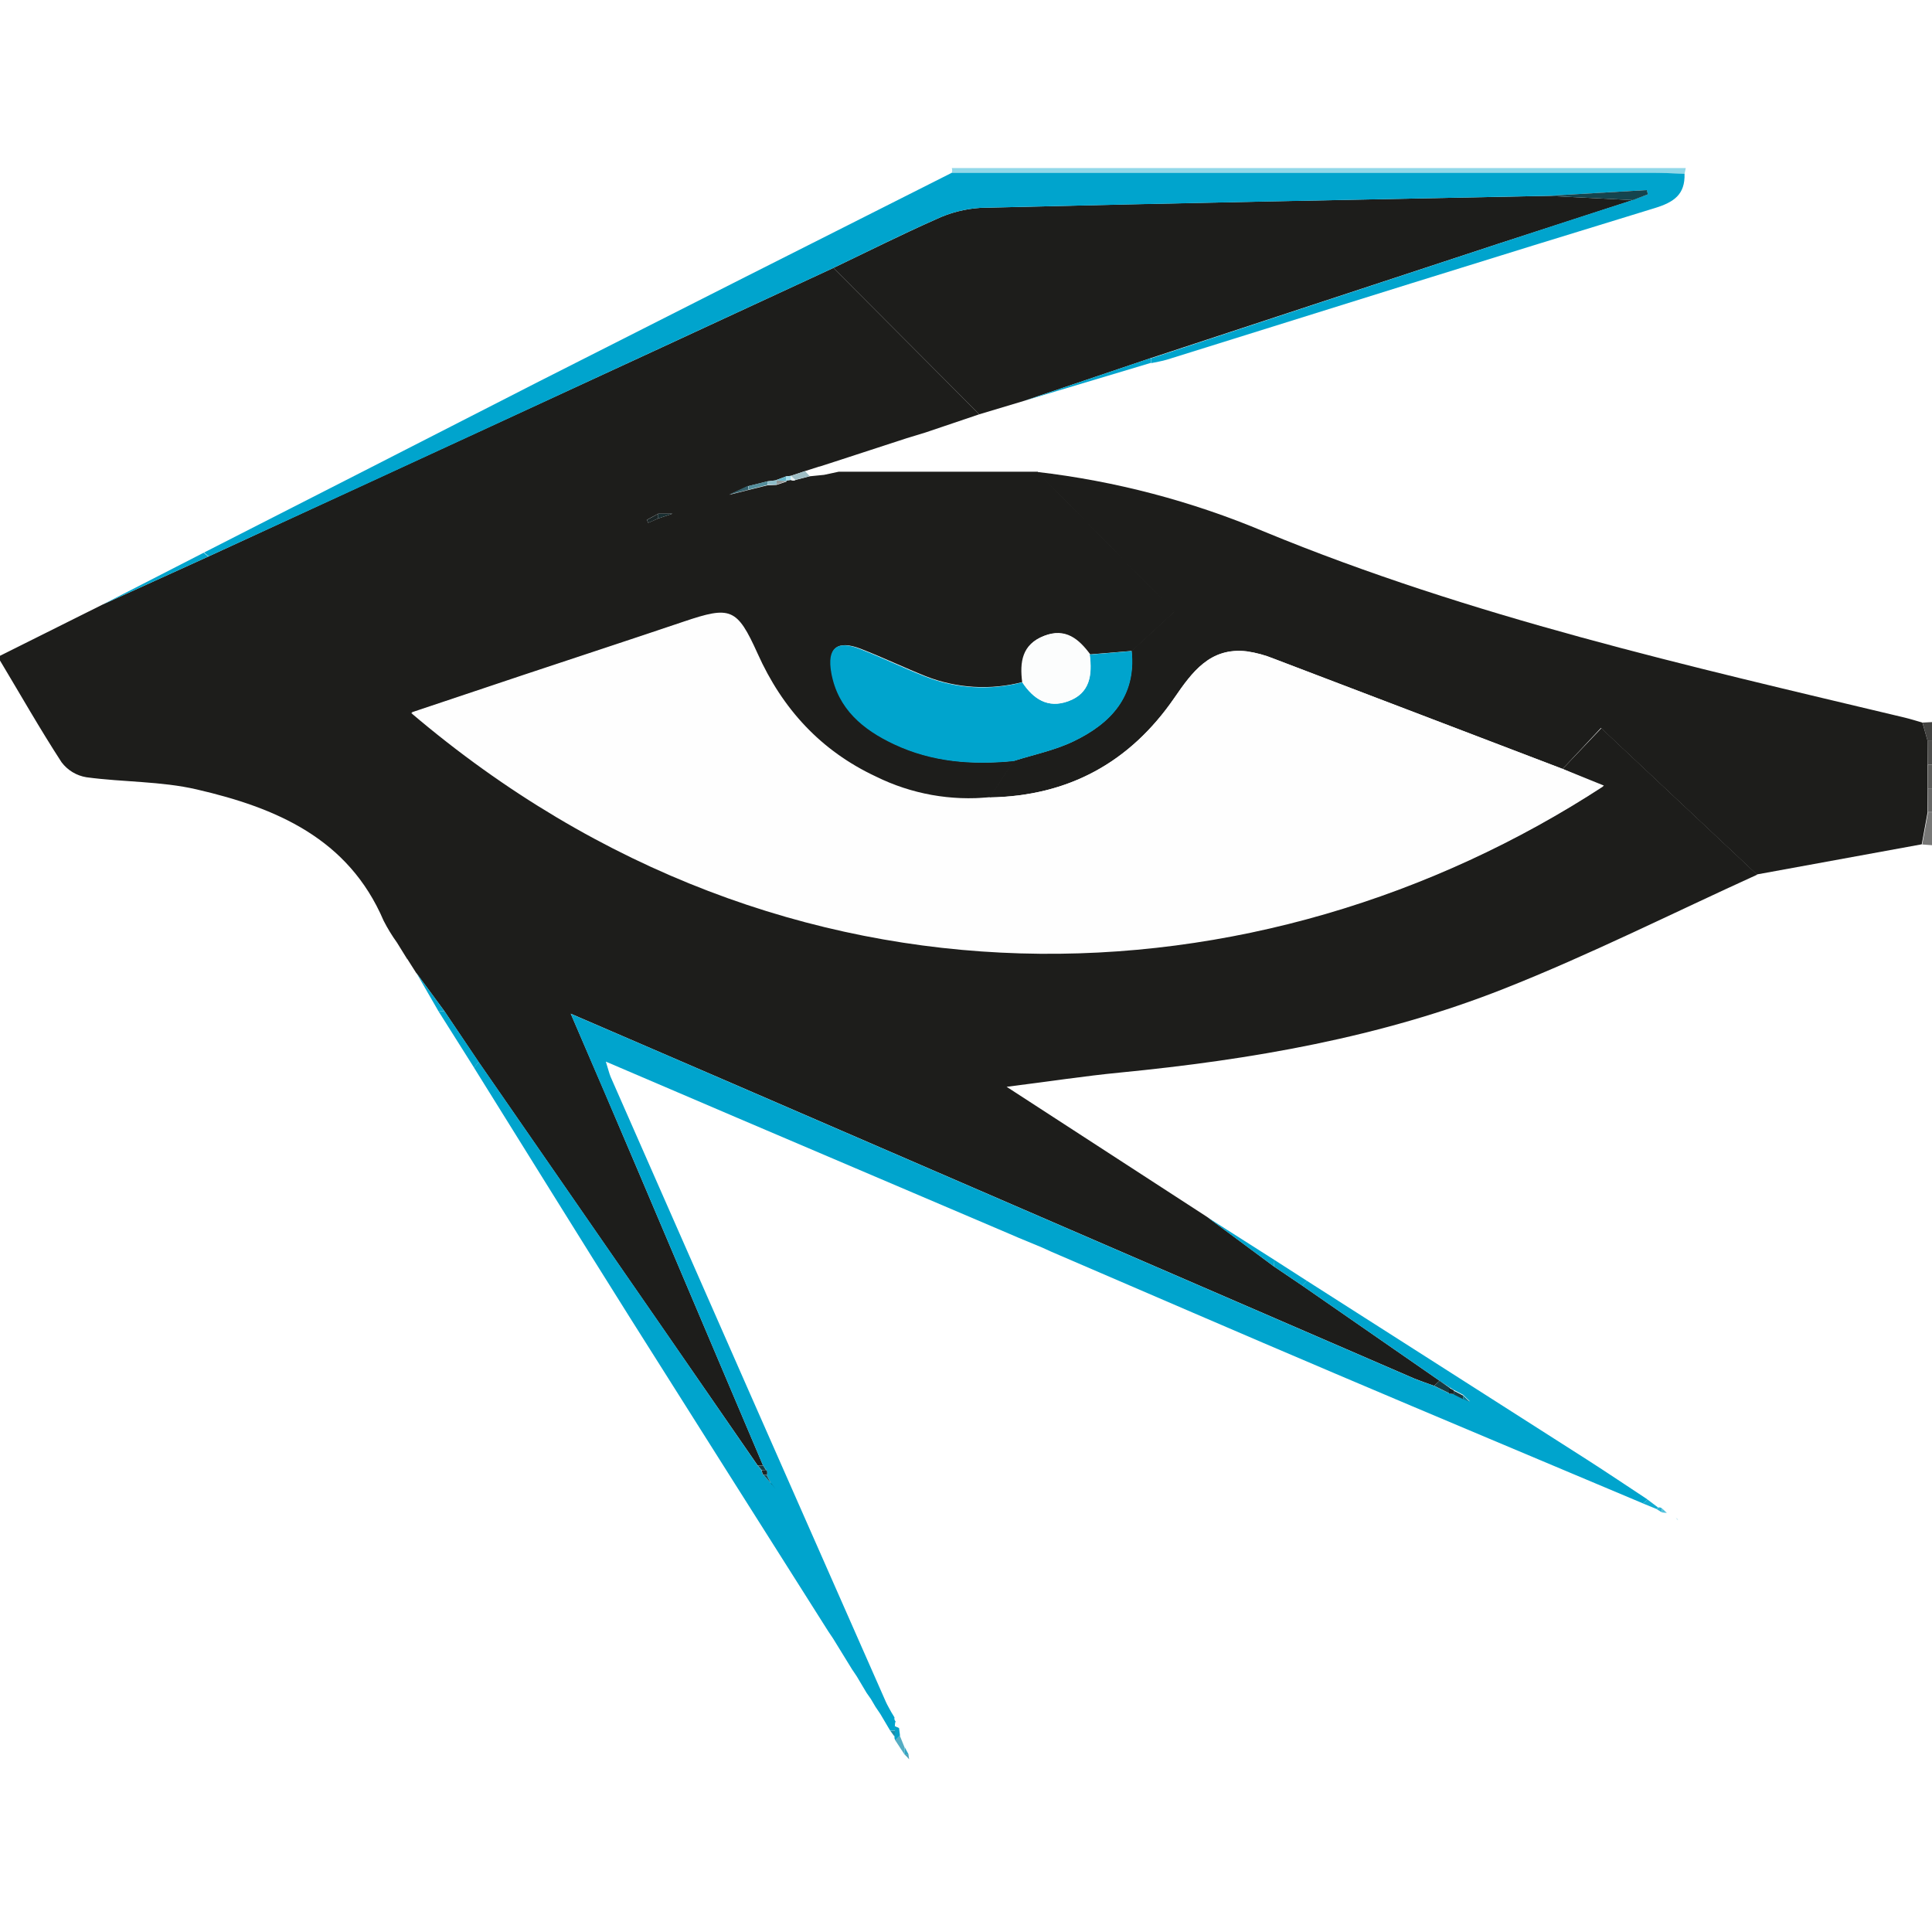
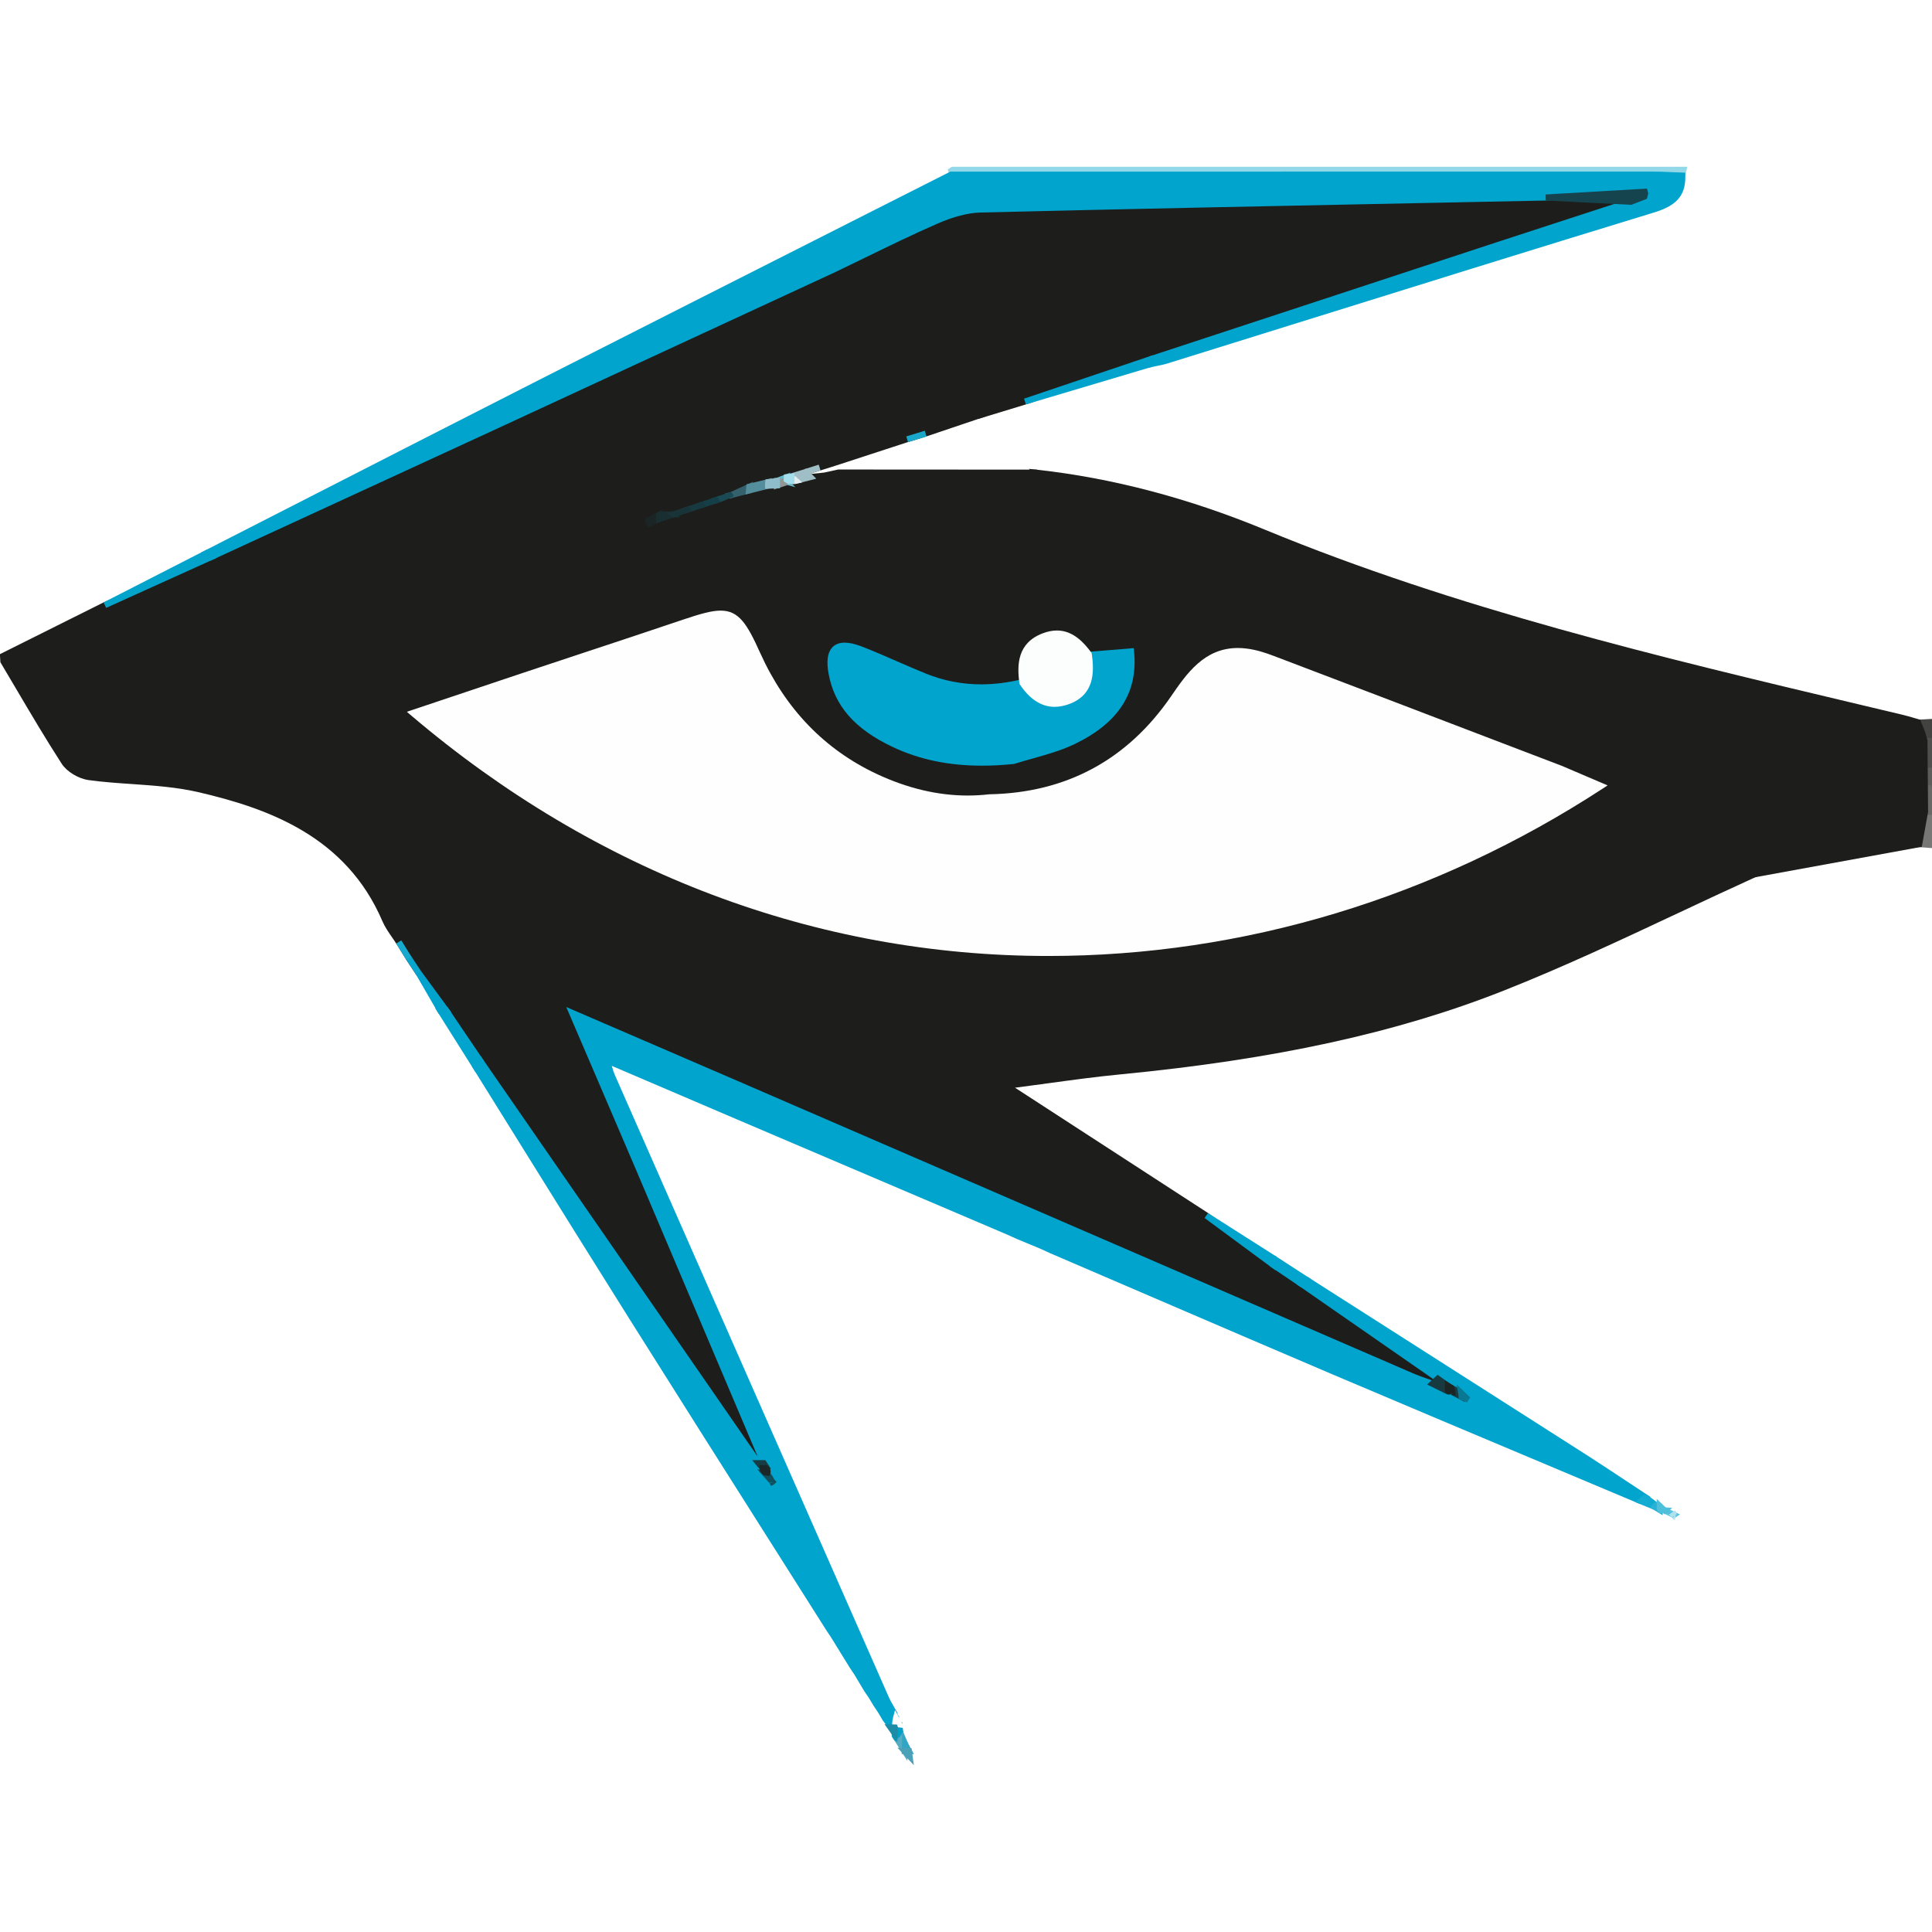
- <svg xmlns="http://www.w3.org/2000/svg" id="Layer_1" data-name="Layer 1" viewBox="0 0 408 337.02" height="64" width="64">
-   <defs>
-     <style>.cls-1{fill:#1d1d1b;}.cls-2{fill:#92d8e9;}.cls-3{fill:#777776;}.cls-4{fill:#5c5c5a;}.cls-5{fill:#676766;}.cls-6{fill:#434341;}.cls-7{fill:#4f4f4d;}.cls-8{fill:#00a4cd;}.cls-9{fill:#55adc3;}.cls-10{fill:#12abd1;}.cls-11{fill:#05a0c7;}.cls-12{fill:#1889a5;}.cls-13{fill:#1b8ca8;}.cls-14{fill:#5dc5df;}.cls-15{fill:#28b2d5;}.cls-16{fill:#4fc0dc;}.cls-17{fill:#b1e3ef;}.cls-18{fill:#fefefe;}.cls-19{fill:#31a6c4;}.cls-20{fill:#4ba1b7;}.cls-21{fill:#6fbdd1;}.cls-22{fill:#01a3cc;}.cls-23{fill:#08a5cd;}.cls-24{fill:#17aacf;}.cls-25{fill:#0997bb;}.cls-26{fill:#0b95b7;}.cls-27{fill:#198fad;}.cls-28{fill:#0d92b3;}.cls-29{fill:#1c8ca7;}.cls-30{fill:#fcfdfd;}.cls-31{fill:#02a4cc;}.cls-32{fill:#9fbec5;}.cls-33{fill:#35616c;}.cls-34{fill:#548e9c;}.cls-35{fill:#173a41;}.cls-36{fill:#1b2526;}.cls-37{fill:#192e31;}.cls-38{fill:#19a7ca;}.cls-39{fill:#1a4b55;}.cls-40{fill:#153f48;}.cls-41{fill:#183439;}.cls-42{fill:#66b7cb;}.cls-43{fill:#909595;}.cls-44{fill:#8fbdc9;}.cls-45{fill:#163c44;}.cls-46{fill:#e3edf0;}.cls-47{fill:#a4deec;}.cls-48{fill:#0a7893;}.cls-49{fill:#124f5d;}.cls-50{fill:#097c97;}.cls-51{fill:#1c2424;}.cls-52{fill:#1b2627;}.cls-53{fill:#15444e;}</style>
-   </defs>
-   <path class="cls-1" d="M83.83,163.56A35.69,35.69,0,0,1,81,158.92c-7.44-17.39-22.75-23.84-39.46-27.7C34,129.47,26,129.7,18.25,128.65A8.21,8.21,0,0,1,13,125.48c-4.55-7-8.69-14.29-13-21.48v-1L21.59,92.22,44.08,82q29.83-13.74,59.65-27.5Q139.88,37.85,176,21.09L206.81,52l-11.36,3.84-3.94,1.2-15.33,5-3.1,1-.09,0L170,64h0L167,65l0,0-1,.11-2.22.83.15,0-1.88.23-4,1L154,69l-3,1-3,1-3,1-3,1h-3l-2.38,1.28.27.64L139,74l3-1,3-1,3-1,3-1,3-1,4-1,4.06-1,1.9-.08,2.16-.71L166,66l1-.13.48.11.47-.1,3.07-.79,3-.3,3.08-.66,42,0,29,29.54-9,8.3-8.86.73c-2.41-3.27-5.21-5.64-9.64-3.95-4.66,1.77-5.14,5.54-4.59,9.78a33.07,33.07,0,0,1-20.5-1.21c-4.62-1.85-9.11-4-13.74-5.8-5-1.92-7-.16-6.12,5,1.38,7.65,6.68,12,13.22,15.09,8,3.79,16.56,4.43,25.27,3.56l-5,7.68a44.25,44.25,0,0,1-24.16-4.35c-11.62-5.43-19.76-14.29-25-26-4.34-9.61-5.69-10.06-15.56-6.73-11.28,3.81-22.59,7.51-33.88,11.27l-23.56,7.89c79.54,67.67,179.6,62.53,251.74,15.48L330,126.88l8.18-8.59,32.91,30.93c-17.81,8.09-35.32,16.91-53.48,24.09-26,10.28-53.38,15-81.13,17.71-7.44.72-14.85,1.87-23.9,3l42.35,27.49L269,231.94l6,4.05L304,256.09l-1.15,1.08c-1.4-.52-2.84-1-4.2-1.55L154.85,193.39c-11.06-4.79-22.14-9.55-34.32-14.81,5,11.58,9.48,22,13.93,32.52q13.36,31.43,26.68,62.88H160l-20.11-29.1-38.82-56.1L93.82,178l-5.88-8,0,.05L86,167l0,.06Z" />
-   <path class="cls-2" d="M201,1A1.54,1.54,0,0,0,201,0H356l-.26,1.22c-2.16-.07-4.32-.21-6.48-.21Q275.12,1,201,1Z" />
-   <path class="cls-3" d="M408,143l-2.06-.15q.62-3.4,1.24-6.81a7.5,7.5,0,0,1,.82,0Z" />
-   <path class="cls-4" d="M408,126v5c-.29,0-.57,0-.86,0l0-5C407.41,126,407.7,126,408,126Z" />
-   <path class="cls-5" d="M407.14,131c.29,0,.57,0,.86,0v5a7.5,7.5,0,0,0-.82,0C407.16,134.37,407.15,132.7,407.14,131Z" />
-   <path class="cls-6" d="M406,117.11l2-.11v4l-.92,0C406.71,119.72,406.35,118.41,406,117.11Z" />
-   <path class="cls-7" d="M407.08,121l.92,0v5c-.3,0-.59,0-.89,0Z" />
-   <path class="cls-1" d="M407.08,121l0,5,0,5c0,1.67,0,3.34,0,5q-.63,3.41-1.24,6.81l-34.85,6.37-32.91-30.93L330,126.88q-30.5-11.65-61-23.28a24.2,24.2,0,0,0-5.7-1.55c-7.75-.91-11.56,4.38-15.32,9.85-9.38,13.64-22.36,20.73-39,21l5-7.68c4.25-1.36,8.72-2.25,12.7-4.17,7.83-3.76,13.22-9.47,12.26-19.07l9-8.3L219,64.17a176,176,0,0,1,48,12.62c43.64,18,89.46,28.35,135.14,39.24,1.29.31,2.56.71,3.84,1.08C406.35,118.41,406.71,119.72,407.08,121Z" />
-   <path class="cls-8" d="M161.14,274q-13.33-31.44-26.68-62.88c-4.45-10.49-9-20.94-13.93-32.52,12.18,5.26,23.26,10,34.32,14.81L298.6,255.62c1.36.59,2.8,1,4.2,1.55l3.25,1.6,1,.15,2,1,1.38.56-1.47-1.43-1.93-1-.89-.54L304,256.09,275,236l1-1q29.53,18.86,59.07,37.71c4.33,2.77,8.59,5.65,12.88,8.47l-1,.81c-21.7-9.15-43.43-18.24-65.11-27.46-20-8.49-39.88-17.11-59.82-25.68l-2-.91-5-2.07L213,225l-57.29-24.42L127.94,188.7c.48,1.52.68,2.39,1,3.19q29,66,58.1,131.94c.33.76.77,1.47,1.16,2.21l.7,1.16a.85.85,0,0,0,.23.83,7.36,7.36,0,0,0-.15.94l0,1c-.33,0-.65,0-1,0l-2.07-3.5-1-1.48-1-1.69L183,322l-2.07-3.48-1-1.49q-2-3.24-4-6.5c-.34-.49-.67-1-1-1.49Q154,276,133.1,242.88c-11.06-17.59-22-35.26-33-52.9l1-1.2,38.82,56.1L160,274l.84,1a1.79,1.79,0,0,0,.3.89l1.81,2,.75,1.07-.79-1-1-2a1.11,1.11,0,0,0-.09-1Z" />
-   <path class="cls-8" d="M269,231.94l-14.08-10.4,14.22,9.05Z" />
-   <path class="cls-8" d="M269,231.94l.14-1.35L276,235l-1,1Z" />
-   <path class="cls-9" d="M191,335c-.65-1-1.3-2-2-3.06l1-.95c.33.82.66,1.65,1,2.47C191,334,191,334.47,191,335Z" />
-   <path class="cls-10" d="M346.94,282l1-.81,2.21,1.67-.28.34Z" />
-   <path class="cls-11" d="M190.06,331l-1,.95a.81.81,0,0,1-.15-.67c0-.42,0-.84.08-1.26l0-1a5.64,5.64,0,0,0,.87.39Z" />
-   <path class="cls-12" d="M213,225l2.06.93Z" />
-   <path class="cls-13" d="M220,228l2,.91Z" />
-   <path class="cls-14" d="M352,284l1.95.95,0,0L352,284Z" />
-   <path class="cls-15" d="M350.15,282.89a.81.81,0,0,1,.83.17c0,.28,0,.57,0,.85l-1.11-.68Z" />
-   <path class="cls-16" d="M351,283.91c0-.28,0-.57,0-.85l1,.95,0,0Z" />
-   <path class="cls-17" d="M353.93,285l.47.45c-.1,0-.24,0-.28-.09a1.68,1.68,0,0,1-.16-.39Z" />
-   <path class="cls-18" d="M188.93,327.2l-.7-1.16Z" />
-   <path class="cls-18" d="M189.88,329.36A5.64,5.64,0,0,1,189,329a7.36,7.36,0,0,1,.15-.94Z" />
-   <path class="cls-19" d="M191,335c0-.51,0-1,.05-1.54.27.52.55,1,.83,1.55-.29,0-.57,0-.86,0Z" />
-   <path class="cls-20" d="M191,335c.29,0,.57,0,.86,0,0,.35.09.7.14,1.05C191.7,335.68,191.37,335.33,191,335Z" />
-   <path class="cls-21" d="M193.08,337,192,336Z" />
-   <path class="cls-8" d="M101.11,188.78l-1,1.2-7.47-11.85,1.19-.12Z" />
-   <path class="cls-22" d="M93.82,178l-1.19.12q-2.34-4.06-4.69-8.13Z" />
-   <path class="cls-23" d="M86,167l2,3.06Z" />
-   <path class="cls-24" d="M83.83,163.56,86,167.05Z" />
-   <path class="cls-25" d="M174.92,309c.33.5.66,1,1,1.49Z" />
-   <path class="cls-26" d="M179.93,317l1,1.49Z" />
-   <path class="cls-27" d="M183,322l.93,1.34Z" />
-   <path class="cls-28" d="M184.93,325l1,1.48C185.59,326,185.26,325.49,184.93,325Z" />
-   <path class="cls-29" d="M189,330c0,.42,0,.84-.08,1.26L188,330C188.33,330,188.65,330,189,330Z" />
-   <path class="cls-18" d="M209,132.93c16.61-.3,29.59-7.39,39-21,3.76-5.47,7.57-10.76,15.32-9.85a24.2,24.2,0,0,1,5.7,1.55q30.52,11.6,61,23.28l8.56,3.66c-72.14,47.05-172.2,52.19-251.74-15.48l23.56-7.89c11.29-3.76,22.6-7.46,33.88-11.27,9.87-3.33,11.22-2.88,15.56,6.73,5.26,11.66,13.4,20.52,25,26A44.25,44.25,0,0,0,209,132.93Z" />
-   <path class="cls-1" d="M216.5,49.09,206.81,52,176,21.09c7.19-3.44,14.3-7,21.59-10.24a25.79,25.79,0,0,1,9.5-2.45c39.91-1,79.83-1.72,119.75-2.53l18,.9Q330.6,11.39,316.38,16L243,40.14Z" />
-   <path class="cls-8" d="M326.84,5.87C286.92,6.68,247,7.44,207.09,8.4a25.79,25.79,0,0,0-9.5,2.45c-7.29,3.2-14.4,6.8-21.59,10.24q-36.13,16.74-72.27,33.45Q73.93,68.32,44.08,82l-1-.8q35.33-18,70.66-36.09Q157.31,23,201,1,275.12,1,349.26,1c2.16,0,4.32.14,6.48.21.14,4.36-2.22,6-6.27,7.24-34.39,10.51-68.7,21.29-103,32-1.1.34-2.25.5-3.38.75l-.05-1L316.38,16q14.21-4.67,28.44-9.26L348,5.55l-.24-.9Z" />
-   <path class="cls-8" d="M239,102c1,9.6-4.43,15.31-12.26,19.07-4,1.92-8.45,2.81-12.7,4.17-8.71.87-17.25.23-25.27-3.56-6.54-3.08-11.84-7.44-13.22-15.09-.93-5.2,1.13-7,6.12-5,4.63,1.79,9.12,4,13.74,5.8a33.07,33.07,0,0,0,20.5,1.21c2.32,3.53,5.4,5.58,9.68,4,4.66-1.68,5.11-5.61,4.55-9.86Z" />
-   <path class="cls-30" d="M230.1,102.74c.56,4.25.11,8.18-4.55,9.86-4.28,1.55-7.36-.5-9.68-4-.55-4.24-.07-8,4.59-9.78C224.89,97.1,227.69,99.47,230.1,102.74Z" />
-   <path class="cls-31" d="M43,81.24l1,.8L21.59,92.22Z" />
-   <path class="cls-32" d="M170,64l1,1.06-3.07.79L167,65Z" />
-   <path class="cls-33" d="M158,67.94l-4,1,0,0,4-1.87A7,7,0,0,0,158,67.94Z" />
-   <path class="cls-34" d="M158,67.94a7,7,0,0,1,.08-.8l4-1a3.31,3.31,0,0,0,0,.77Z" />
-   <path class="cls-35" d="M304,256.09l2.13,1.49,0,1.19-3.25-1.6Z" />
-   <path class="cls-36" d="M139,74l-2.1.93-.27-.64c.8-.42,1.59-.85,2.38-1.28C139,73.34,139,73.67,139,74Z" />
-   <path class="cls-37" d="M139,74c0-.33,0-.66,0-1h3Z" />
-   <path class="cls-32" d="M176.18,62.08l-3.1,1Z" />
-   <path class="cls-38" d="M195.45,55.87l-3.93,1.2Z" />
-   <path class="cls-32" d="M173,63.08,170,64Z" />
-   <path class="cls-32" d="M174,64.78l3.08-.66Z" />
-   <path class="cls-39" d="M154,69l-3,1,0,0,3-1Z" />
-   <path class="cls-40" d="M148,71l3-1,0,0-3,1Z" />
-   <path class="cls-35" d="M148,71l-3,1v0l3-1Z" />
-   <path class="cls-41" d="M145,72l-3,1h0l3-1Z" />
-   <path class="cls-42" d="M163.82,65.94l2.22-.83c0,.29,0,.59,0,.88l.13.14Z" />
-   <path class="cls-43" d="M163.82,65.94l2.3.19-2.16.71c0-.3,0-.61,0-.92Z" />
-   <path class="cls-44" d="M164,65.92c0,.31,0,.62,0,.92l-1.9.08a3.31,3.31,0,0,1,0-.77Z" />
-   <path class="cls-45" d="M160.88,275l-.84-1h1.1l.69,1.06Z" />
-   <path class="cls-46" d="M167,65l1,.92-.47.1-.48-.1c0-.29,0-.58,0-.87Z" />
-   <path class="cls-47" d="M167,65c0,.29,0,.58,0,.87L166,66c0-.29,0-.59,0-.88Z" />
-   <path class="cls-22" d="M243,40.14l.05,1L216.5,49.09Z" />
-   <path class="cls-45" d="M309,260l-2-1a7.31,7.31,0,0,1,0-.8l1.93,1A6.42,6.42,0,0,1,309,260Z" />
-   <path class="cls-48" d="M309,260a6.42,6.42,0,0,0-.09-.87l1.47,1.43Z" />
-   <path class="cls-49" d="M163,277.94l-1.81-2a4.53,4.53,0,0,1,.74.09l1,2Z" />
-   <path class="cls-50" d="M163,278l.79,1-.75-1.07Z" />
-   <path class="cls-51" d="M307,258.12a7.31,7.31,0,0,0,0,.8l-1-.15,0-1.19Z" />
-   <path class="cls-52" d="M161.92,276a4.53,4.53,0,0,0-.74-.09,1.79,1.79,0,0,1-.3-.89h1A1.11,1.11,0,0,1,161.92,276Z" />
-   <path class="cls-53" d="M326.84,5.87l20.93-1.22.24.9-3.19,1.22Z" />
+ <svg xmlns="http://www.w3.org/2000/svg" version="1.1" id="Layer_1" x="0px" y="0px" width="64px" height="64px" viewBox="0 0 64 64" enable-background="new 0 0 64 64" xml:space="preserve">
+   <g>
+     <g>
+       <g>
+         <g>
+           <path fill-rule="evenodd" clip-rule="evenodd" fill="#1D1D1B" d="M25.126,48.568l-1.237-1.715L15.828,35.2l-1.14-1.684      l-0.915-1.245l-0.316-0.479l-0.333-0.538c-0.046-0.074-0.097-0.146-0.147-0.219c-0.116-0.168-0.231-0.336-0.31-0.521      c-1.198-2.798-3.757-3.731-6.102-4.274c-0.708-0.164-1.458-0.216-2.182-0.267C3.9,25.941,3.417,25.907,2.94,25.842      c-0.34-0.046-0.725-0.278-0.895-0.541c-0.525-0.812-1.017-1.645-1.509-2.479l-0.523-0.884L0,21.731v-0.062l3.432-1.714      l3.521-1.593l9.327-4.299l11.364-5.26l4.98,5.001l-1.929,0.651l-0.618,0.189l-2.396,0.782l-1.008,0.316l0.149-0.038l0.475-0.049      l0.47-0.102l6.582,0.004l2.816,2.829l1.857,1.895l-1.488,1.368l-1.445,0.139c-0.432-0.506-0.727-0.704-1.076-0.704      c-0.126,0-0.261,0.027-0.402,0.081c-0.568,0.216-0.758,0.628-0.654,1.423l0.011,0.089L33.88,22.7      c-0.469,0.113-0.933,0.17-1.378,0.17c-0.651,0-1.287-0.123-1.889-0.364c-0.327-0.131-0.649-0.272-0.971-0.413      c-0.39-0.17-0.78-0.34-1.176-0.493c-0.192-0.074-0.355-0.111-0.484-0.111c-0.126,0-0.215,0.034-0.275,0.105      c-0.1,0.119-0.121,0.355-0.062,0.684c0.179,0.997,0.818,1.724,2.01,2.287c0.856,0.404,1.797,0.601,2.876,0.601      c0.339,0,0.68-0.02,1.022-0.054l0.207-0.021l-0.896,1.377c-0.321,0.073-0.567,0.087-0.812,0.087      c-1.014,0-2.054-0.247-3.092-0.732c-1.773-0.829-3.106-2.211-3.962-4.108c-0.435-0.965-0.659-1.286-1.127-1.286      c-0.274,0-0.641,0.105-1.182,0.289c-1.134,0.382-2.27,0.758-3.405,1.134l-1.892,0.627l-3.516,1.178      c6.067,5.111,13.273,7.812,20.85,7.812c6.354,0,12.609-1.871,18.104-5.413L51.531,25.5l1.446-1.518l5.327,5.006l-0.136,0.062      c-0.863,0.393-1.723,0.796-2.582,1.199c-1.88,0.883-3.823,1.795-5.785,2.571c-3.533,1.396-7.572,2.277-12.713,2.773      c-0.768,0.074-1.531,0.178-2.367,0.292c-0.352,0.048-0.715,0.098-1.097,0.147l6.393,4.15l2.208,1.63l0.936,0.632l4.627,3.214      l-0.315,0.294l-0.245-0.087c-0.159-0.056-0.319-0.111-0.474-0.178l-22.478-9.73l-5.137-2.216c0,0,1.605,3.738,2.08,4.854      l4.231,9.973H25.126z" />
+         </g>
+         <g>
+           <path fill-rule="evenodd" clip-rule="evenodd" fill="#92D8E9" d="M55.407,5.903c-0.23-0.01-0.462-0.02-0.692-0.02L31.384,5.875      l0.048-0.134l-0.037-0.128l0.136-0.088h24.361l-0.065,0.309l-0.103,0.083L55.407,5.903z" />
+         </g>
+         <g>
+           <path fill-rule="evenodd" clip-rule="evenodd" fill="#777776" d="M63.459,28.056l0.228-1.251c0,0,0.168-0.013,0.214-0.013H64      v1.302L63.459,28.056z" />
+         </g>
+         <g>
+           <path fill-rule="evenodd" clip-rule="evenodd" fill="#5C5C5A" d="M63.66,25.241c0,0,0.19-0.013,0.24-0.013H64v0.984      l-0.228,0.001l-0.106,0.007L63.66,25.241z" />
+         </g>
+         <g>
+           <path fill-rule="evenodd" clip-rule="evenodd" fill="#676766" d="M63.665,26.021l0.212-0.01h0.1L64,26.11v0.881      c0,0-0.18,0.002-0.22,0.005l-0.108,0.01L63.665,26.021z" />
+         </g>
+         <g>
+           <path fill-rule="evenodd" clip-rule="evenodd" fill="#434341" d="M63.456,23.845L64,23.815v0.831c0,0-0.191,0.001-0.237,0.004      l-0.082,0.007L63.456,23.845z" />
+         </g>
+         <g>
+           <path fill-rule="evenodd" clip-rule="evenodd" fill="#4F4F4D" d="M63.654,24.458c0,0,0.194-0.013,0.246-0.013H64v0.982      c0,0-0.187,0.001-0.231,0.004l-0.107,0.009L63.654,24.458z" />
+         </g>
+         <g>
+           <path fill-rule="evenodd" clip-rule="evenodd" fill="#1D1D1B" d="M52.985,24.264l-1.256,1.318l-1.974-0.754      c-2.542-0.972-5.085-1.943-7.629-2.91c-0.237-0.089-0.55-0.197-0.868-0.234c-0.089-0.01-0.174-0.015-0.256-0.015      c-1.007,0-1.535,0.769-2.046,1.513c-1.486,2.163-3.563,3.283-6.174,3.332l-0.188,0.003l0.885-1.36      c0.26-0.106,0.469-0.165,0.677-0.224c0.456-0.127,0.928-0.26,1.351-0.463c1.38-0.664,1.988-1.606,1.86-2.882l1.239-1.193      l0.129-0.118l-4.654-4.746l0.278,0.03c2.477,0.273,5.011,0.939,7.532,1.981c6.355,2.625,13.122,4.232,19.666,5.787l1.451,0.345      c0.139,0.032,0.275,0.073,0.413,0.113l0.191,0.056l0.167,0.425l0.071,0.257l0.02,2.373l-0.208,1.153l-5.566,1.017L52.985,24.264      z" />
+         </g>
+         <g>
+           <path fill-rule="evenodd" clip-rule="evenodd" fill="#00A4CD" d="M29.496,57.324l-0.248-0.325l-0.16-0.271l-0.152-0.227      l-0.161-0.268l-0.141-0.205l-0.328-0.549l-0.153-0.229l-0.629-1.019l-0.154-0.231l-1.808-2.854      c-1.58-2.494-3.161-4.988-4.732-7.487c-1.212-1.928-2.414-3.859-3.616-5.792l-1.584-2.544l0.288-0.346l9.182,13.276l-4.064-9.58      c-0.475-1.115-2.278-5.314-2.278-5.314l5.598,2.415l22.478,9.73c0.15,0.064,0.305,0.118,0.46,0.172l0.19,0.067l0.272,0.134      l-4.805-3.335l0.254-0.254l0.105,0.006l9.238,5.897c0.457,0.292,0.909,0.592,1.362,0.893l0.765,0.505l-0.229,0.189l-0.133,0.039      l-3.203-1.348c-2.327-0.979-4.655-1.958-6.979-2.945c-2.002-0.852-4-1.712-5.998-2.571l-3.355-1.443l-0.319-0.146l-0.773-0.321      l-0.324-0.146l-8.956-3.818l-4.14-1.771l0.006,0.021c0.031,0.106,0.055,0.187,0.088,0.263      c3.026,6.877,6.054,13.756,9.084,20.631c0.037,0.083,0.082,0.163,0.126,0.242l0.153,0.264l0.018,0.084l0.042,0.041l-0.005,0.091      c-0.011,0.043-0.018,0.086-0.021,0.13l-0.007,0.089l-0.096,0.163l-0.046,0.001L29.496,57.324z" />
+         </g>
+         <g>
+           <polygon fill-rule="evenodd" clip-rule="evenodd" fill="#00A4CD" points="39.903,40.348 40.017,40.184 42.292,41.632       42.248,42.079     " />
+         </g>
+         <g>
+           <polygon fill-rule="evenodd" clip-rule="evenodd" fill="#00A4CD" points="42.061,41.943 42.094,41.609 42.241,41.6       43.416,42.363 43.118,42.658     " />
+         </g>
+         <g>
+           <polygon fill-rule="evenodd" clip-rule="evenodd" fill="#55ADC3" points="29.535,57.513 29.858,57.203 30.069,57.728       30.073,57.885 30.057,58.331     " />
+         </g>
+         <g>
+           <polygon fill-rule="evenodd" clip-rule="evenodd" fill="#12ABD1" points="54.162,49.757 54.429,49.534 54.568,49.521       54.998,49.846 54.883,49.981 54.772,50.006     " />
+         </g>
+         <g>
+           <path fill-rule="evenodd" clip-rule="evenodd" fill="#05A0C7" d="M29.583,57.588c-0.042-0.056-0.056-0.12-0.041-0.187      l0.019-0.336l0.142-0.087c0.039,0.021,0.079,0.04,0.121,0.054l0.062,0.02l0.034,0.315l-0.109,0.158l-0.16,0.153L29.583,57.588z" />
+         </g>
+         <g>
+           <path fill-rule="evenodd" clip-rule="evenodd" fill="#1889A5" d="M33.402,40.806c0.107,0.048,0.215,0.097,0.321,0.146      C33.617,40.902,33.51,40.854,33.402,40.806z" />
+         </g>
+         <g>
+           <path fill-rule="evenodd" clip-rule="evenodd" fill="#1B8CA8" d="M34.501,41.274c0.106,0.049,0.211,0.096,0.316,0.145      C34.712,41.37,34.607,41.323,34.501,41.274z" />
+         </g>
+         <g>
+           <polygon fill-rule="evenodd" clip-rule="evenodd" fill="#5DC5DF" points="55.401,50.274 54.956,50.056 55.127,49.919       55.188,49.942 55.651,50.167 55.458,50.296     " />
+         </g>
+         <g>
+           <polygon fill-rule="evenodd" clip-rule="evenodd" fill="#28B2D5" points="54.657,49.938 54.752,49.826 54.823,49.766       54.859,49.766 55.048,49.811 55.083,50.024 55.076,50.195     " />
+         </g>
+         <g>
+           <polygon fill-rule="evenodd" clip-rule="evenodd" fill="#4FC0DC" points="55.075,50.111 55.063,50.127 54.967,50.119       54.884,50.017 54.884,49.932 54.863,49.911 54.884,49.913 54.879,49.651 55.179,49.935 55.397,49.95 55.291,50.04       55.408,50.151 55.178,50.135 55.141,50.165     " />
+         </g>
+         <g>
+           <polygon fill-rule="evenodd" clip-rule="evenodd" fill="#B1E3EF" points="55.454,50.342 55.396,50.303 55.466,50.205       55.386,50.267 55.285,50.171 55.493,50.032 55.544,50.146 55.516,50.166 55.481,50.349 55.519,50.256 55.485,50.35     " />
+         </g>
+         <g>
+           <path fill-rule="evenodd" clip-rule="evenodd" fill="#FEFEFE" d="M29.644,56.79c-0.036-0.061-0.072-0.12-0.108-0.183      C29.571,56.67,29.607,56.729,29.644,56.79z" />
+         </g>
+         <g>
+           <path fill-rule="evenodd" clip-rule="evenodd" fill="#FEFEFE" d="M29.762,57.222c-0.053-0.018-0.104-0.041-0.152-0.067      l-0.058-0.03l0.005-0.065c0.004-0.056,0.013-0.11,0.027-0.165l0.065-0.249l0.32,0.597L29.762,57.222z" />
+         </g>
+         <g>
+           <polygon fill-rule="evenodd" clip-rule="evenodd" fill="#31A6C4" points="29.869,58.103 29.89,57.385 30.274,58.108     " />
+         </g>
+         <g>
+           <polygon fill-rule="evenodd" clip-rule="evenodd" fill="#4BA1B7" points="29.727,57.896 30.195,57.909 30.273,58.475     " />
+         </g>
+         <g>
+           <path fill-rule="evenodd" clip-rule="evenodd" fill="#6FBDD1" d="M30.293,58.326c-0.058-0.054-0.116-0.11-0.174-0.165      C30.177,58.216,30.235,58.272,30.293,58.326z" />
+         </g>
+         <g>
+           <polygon fill-rule="evenodd" clip-rule="evenodd" fill="#00A4CD" points="14.415,33.395 14.821,33.355 16.035,35.149       15.741,35.501     " />
+         </g>
+         <g>
+           <polygon fill-rule="evenodd" clip-rule="evenodd" fill="#01A3CC" points="13.766,32.259 13.933,32.149 14.957,33.544       14.532,33.584     " />
+         </g>
+         <g>
+           <rect x="13.599" y="31.69" transform="matrix(-0.8343 0.5513 -0.5513 -0.8343 42.7581 51.1032)" fill-rule="evenodd" clip-rule="evenodd" fill="#08A5CD" width="0.2" height="0.575" />
+         </g>
+         <g>
+           <rect x="13.278" y="31.154" transform="matrix(-0.8496 0.5274 -0.5274 -0.8496 41.3426 51.1608)" fill-rule="evenodd" clip-rule="evenodd" fill="#17AACF" width="0.2" height="0.64" />
+         </g>
+         <g>
+           <path fill-rule="evenodd" clip-rule="evenodd" fill="#0997BB" d="M27.453,53.945c0.052,0.078,0.104,0.156,0.155,0.234      C27.557,54.102,27.505,54.023,27.453,53.945z" />
+         </g>
+         <g>
+           <path fill-rule="evenodd" clip-rule="evenodd" fill="#0B95B7" d="M28.235,55.195c0.053,0.078,0.104,0.156,0.156,0.234      C28.34,55.352,28.288,55.273,28.235,55.195z" />
+         </g>
+         <g>
+           <path fill-rule="evenodd" clip-rule="evenodd" fill="#198FAD" d="M28.716,55.973c0.048,0.07,0.096,0.14,0.145,0.21      C28.812,56.112,28.764,56.043,28.716,55.973z" />
+         </g>
+         <g>
+           <path fill-rule="evenodd" clip-rule="evenodd" fill="#0D92B3" d="M29.018,56.445c0.053,0.076,0.104,0.154,0.156,0.232      C29.122,56.6,29.07,56.523,29.018,56.445z" />
+         </g>
+         <g>
+           <polygon fill-rule="evenodd" clip-rule="evenodd" fill="#1C8CA7" points="29.301,57.117 29.713,57.127 29.751,57.232       29.723,57.714     " />
+         </g>
+         <g>
+           <path fill-rule="evenodd" clip-rule="evenodd" fill="#FEFEFE" d="M34.727,31.668c-7.681,0-14.982-2.757-21.115-7.974      l-0.135-0.115l3.853-1.291l1.893-0.628c1.136-0.375,2.271-0.751,3.404-1.134c0.561-0.189,0.944-0.299,1.246-0.299      c0.61,0,0.879,0.45,1.31,1.404c0.835,1.852,2.136,3.201,3.864,4.009c1.011,0.474,2.022,0.713,3.007,0.713      c0.236,0,0.475-0.013,0.716-0.041c2.552-0.048,4.575-1.139,6.023-3.246c0.515-0.75,1.099-1.6,2.21-1.6      c0.09,0,0.183,0.005,0.279,0.017c0.34,0.039,0.668,0.152,0.915,0.246c2.545,0.967,5.088,1.938,7.63,2.911l1.912,0.73      l1.515,0.647l-0.157,0.103C47.532,29.75,41.18,31.668,34.727,31.668z" />
+         </g>
+         <g>
+           <path fill-rule="evenodd" clip-rule="evenodd" fill="#1D1D1B" d="M32.368,13.833l-4.917-4.938l1.109-0.537      c0.794-0.387,1.589-0.774,2.397-1.128c0.577-0.252,1.075-0.38,1.523-0.391c4.991-0.12,9.983-0.22,14.976-0.321l3.749-0.076      l2.818,0.142l0.026,0.195c0,0-3.396,1.103-4.446,1.448L38.13,11.998l-4.143,1.398l-1.569,0.478L32.368,13.833z" />
+         </g>
+         <g>
+           <path fill-rule="evenodd" clip-rule="evenodd" fill="#00A4CD" d="M6.644,18.311l3.823-1.954c2.455-1.255,4.91-2.511,7.369-3.761      c3.44-1.748,6.885-3.49,10.329-5.233l3.317-1.678l23.233-0.002c0.233,0,0.468,0.01,0.701,0.021l0.409,0.016l0.003,0.093      c0.025,0.748-0.402,1.033-1.052,1.231c-4.006,1.224-8.004,2.471-12.002,3.718l-4.109,1.281c-0.119,0.036-0.241,0.06-0.363,0.084      l-0.289,0.061l-0.01-0.194l0.064-0.186l11.475-3.771c1.051-0.345,4.446-1.448,4.446-1.448l0.177-0.067l-1.174,0.018      l-1.777,0.103l-3.757,0.076c-4.99,0.1-9.981,0.2-14.972,0.321c-0.415,0.01-0.902,0.136-1.447,0.375      c-0.806,0.353-1.598,0.739-2.39,1.125l-0.983,0.476l-11.302,5.231L6.979,18.57L6.644,18.311z" />
+         </g>
+         <g>
+           <path fill-rule="evenodd" clip-rule="evenodd" fill="#00A4CD" d="M32.531,25.364c-1.109,0-2.078-0.203-2.961-0.62      c-1.256-0.593-1.931-1.365-2.123-2.432c-0.072-0.399-0.037-0.676,0.106-0.847c0.098-0.117,0.242-0.177,0.428-0.177      c0.154,0,0.341,0.042,0.557,0.125c0.399,0.154,0.792,0.325,1.184,0.497c0.321,0.14,0.642,0.28,0.966,0.41      c0.578,0.232,1.188,0.35,1.814,0.35c0.43,0,0.878-0.055,1.331-0.165l0.068-0.017l0.039,0.059      c0.294,0.449,0.619,0.667,0.994,0.667l0,0c0.127,0,0.262-0.025,0.4-0.076c0.56-0.202,0.753-0.631,0.646-1.436L35.968,21.6      l1.589-0.13l0.01,0.098c0.138,1.37-0.508,2.378-1.974,3.083c-0.438,0.21-0.918,0.345-1.382,0.475      c-0.207,0.058-0.414,0.116-0.617,0.18C33.224,25.345,32.876,25.364,32.531,25.364z" />
+         </g>
+         <g>
+           <path fill-rule="evenodd" clip-rule="evenodd" fill="#FCFDFD" d="M34.935,23.415c-0.441,0-0.832-0.255-1.162-0.758      c-0.092-0.636-0.073-1.358,0.768-1.677c0.163-0.063,0.322-0.094,0.472-0.094c0.532,0,0.895,0.398,1.149,0.746      c0.1,0.654,0.084,1.392-0.758,1.696C35.242,23.386,35.085,23.415,34.935,23.415z" />
+         </g>
+         <g>
+           <polygon fill-rule="evenodd" clip-rule="evenodd" fill="#02A4CC" points="3.431,19.956 6.841,18.21 7.185,18.477 3.518,20.136           " />
+         </g>
+         <g>
+           <polygon fill-rule="evenodd" clip-rule="evenodd" fill="#9FBEC5" points="26.015,15.738 26.712,15.523 27.041,15.857       26.344,16.034     " />
+         </g>
+         <g>
+           <polygon fill-rule="evenodd" clip-rule="evenodd" fill="#35616C" points="24.106,16.474 24.005,16.353 24.158,16.313       24.219,16.415 24.181,16.309 24.943,15.957 24.906,16.256 24.901,16.328 24.257,16.494 24.195,16.522     " />
+         </g>
+         <g>
+           <polygon fill-rule="evenodd" clip-rule="evenodd" fill="#548E9C" points="24.729,16.043 25.571,15.837 25.546,15.986       25.552,16.07 25.465,16.187 24.697,16.38     " />
+         </g>
+         <g>
+           <polygon fill-rule="evenodd" clip-rule="evenodd" fill="#173A41" points="47.275,45.863 47.621,45.542 48.063,45.853       48.057,46.153 47.914,46.18     " />
+         </g>
+         <g>
+           <polygon fill-rule="evenodd" clip-rule="evenodd" fill="#1B2526" points="21.341,17.198 21.937,16.875 21.937,17.107       21.876,17.288 21.454,17.476     " />
+         </g>
+         <g>
+           <polygon fill-rule="evenodd" clip-rule="evenodd" fill="#192E31" points="21.737,17.019 21.837,16.942 22.282,16.941       22.328,16.926 22.546,17.139 22.315,17.141 21.736,17.335     " />
+         </g>
+         <g>
+           <path fill-rule="evenodd" clip-rule="evenodd" fill="#9FBEC5" d="M27.65,15.332c-0.162,0.051-0.324,0.101-0.486,0.15      C27.326,15.433,27.488,15.383,27.65,15.332z" />
+         </g>
+         <g>
+           <rect x="30.035" y="14.355" transform="matrix(-0.9559 0.2936 -0.2936 -0.9559 63.6185 19.3632)" fill-rule="evenodd" clip-rule="evenodd" fill="#19A7CA" width="0.642" height="0.2" />
+         </g>
+         <g>
+           <rect x="26.678" y="15.461" transform="matrix(-0.9536 0.301 -0.301 -0.9536 57.2755 22.2964)" fill-rule="evenodd" clip-rule="evenodd" fill="#9FBEC5" width="0.483" height="0.2" />
+         </g>
+         <g>
+           <path fill-rule="evenodd" clip-rule="evenodd" fill="#9FBEC5" d="M27.308,15.756c0.161-0.035,0.321-0.069,0.481-0.104      C27.629,15.687,27.469,15.721,27.308,15.756z" />
+         </g>
+         <g>
+           <polygon fill-rule="evenodd" clip-rule="evenodd" fill="#1A4B55" points="23.558,16.514 24.216,16.293 24.3,16.395       24.277,16.458 23.936,16.605 23.676,16.692     " />
+         </g>
+         <g>
+           <polygon fill-rule="evenodd" clip-rule="evenodd" fill="#153F48" points="23.08,16.675 23.753,16.448 23.869,16.621       23.748,16.668 23.209,16.847     " />
+         </g>
+         <g>
+           <polygon fill-rule="evenodd" clip-rule="evenodd" fill="#173A41" points="22.619,16.828 23.28,16.608 23.407,16.777       22.735,17.004     " />
+         </g>
+         <g>
+           <polygon fill-rule="evenodd" clip-rule="evenodd" fill="#183439" points="22.12,16.996 22.815,16.763 22.931,16.936       22.28,17.156     " />
+         </g>
+         <g>
+           <polygon fill-rule="evenodd" clip-rule="evenodd" fill="#66B7CB" points="26.069,16.065 25.708,16.036 25.682,15.843       26.176,15.658 26.157,15.947 26.349,16.14     " />
+         </g>
+         <g>
+           <path fill-rule="evenodd" clip-rule="evenodd" fill="#909595" d="M25.641,15.942l-0.004-0.112l0.079,0.006l0.098-0.012      l0.005,0.021l0.268,0.022l0.024,0.194l-0.476,0.157C25.633,16.217,25.642,15.986,25.641,15.942z" />
+         </g>
+         <g>
+           <path fill-rule="evenodd" clip-rule="evenodd" fill="#8FBDC9" d="M25.342,16.097c-0.003-0.049-0.001-0.096,0.007-0.144      l0.013-0.074l0.475-0.058c0,0,0.005,0.209,0.003,0.26l-0.004,0.092l-0.487,0.021L25.342,16.097z" />
+         </g>
+         <g>
+           <polygon fill-rule="evenodd" clip-rule="evenodd" fill="#163C44" points="25.258,48.732 25.114,48.613 24.917,48.369       25.353,48.369 25.537,48.65 25.405,48.732     " />
+         </g>
+         <g>
+           <polygon fill-rule="evenodd" clip-rule="evenodd" fill="#E3EDF0" points="26.119,16.005 26.116,15.788 26.278,15.709       26.21,15.782 26.355,15.78 26.574,15.981 26.366,16.027 26.271,16.039     " />
+         </g>
+         <g>
+           <polygon fill-rule="evenodd" clip-rule="evenodd" fill="#A4DEEC" points="25.957,15.943 25.971,15.717 26.318,15.68       26.319,16.013 26.114,16.039     " />
+         </g>
+         <g>
+           <polygon fill-rule="evenodd" clip-rule="evenodd" fill="#01A3CC" points="33.923,13.206 38.191,11.766 38.203,11.976       38.135,12.16 33.983,13.396     " />
+         </g>
+         <g>
+           <path fill-rule="evenodd" clip-rule="evenodd" fill="#163C44" d="M48.063,46.203c-0.06-0.125-0.062-0.17-0.062-0.215v-0.16      l0.446,0.222c0.063,0.12,0.067,0.17,0.068,0.223l0.004,0.171C48.521,46.443,48.166,46.254,48.063,46.203z" />
+         </g>
+         <g>
+           <path fill-rule="evenodd" clip-rule="evenodd" fill="#0A7893" d="M48.318,46.343l-0.001-0.066      c-0.001-0.041-0.006-0.081-0.013-0.12l-0.053-0.3l0.451,0.434l-0.106,0.165L48.318,46.343z" />
+         </g>
+         <g>
+           <path fill-rule="evenodd" clip-rule="evenodd" fill="#124F5D" d="M25.491,49.138l0.089-0.046L25.533,49.1l-0.043,0.029      l-0.408-0.456h0.223c0.046,0,0.09,0.004,0.135,0.014l0.152,0.213l0.055,0.105l0.079,0.088l-0.094,0.085l-0.088,0.044      L25.491,49.138z" />
+         </g>
+         <g>
+           <path fill-rule="evenodd" clip-rule="evenodd" fill="#097C97" d="M25.58,49.092c0.042,0.055,0.083,0.109,0.124,0.162      c-0.038-0.055-0.077-0.111-0.116-0.166L25.58,49.092z" />
+         </g>
+         <g>
+           <path fill-rule="evenodd" clip-rule="evenodd" fill="#1C2424" d="M48.093,46.212l0.016-0.099l-0.088,0.088l-0.086-0.014      l-0.076-0.1l0.006-0.356l0.291,0.173c0.046,0.121,0.048,0.158,0.053,0.197l0.015,0.131L48.093,46.212z" />
+         </g>
+         <g>
+           <path fill-rule="evenodd" clip-rule="evenodd" fill="#1B2627" d="M25.4,48.882c-0.032-0.006-0.063-0.01-0.095-0.01      c-0.122-0.103-0.143-0.166-0.146-0.233l-0.006-0.105h0.253c0.129,0.122,0.137,0.203,0.109,0.284l-0.029,0.082L25.4,48.882z" />
+         </g>
+         <g>
+           <polygon fill-rule="evenodd" clip-rule="evenodd" fill="#15444E" points="51.203,6.642 51.202,6.442 54.56,6.247 54.601,6.413       54.555,6.586 54.035,6.785     " />
+         </g>
+       </g>
+     </g>
+   </g>
</svg>
